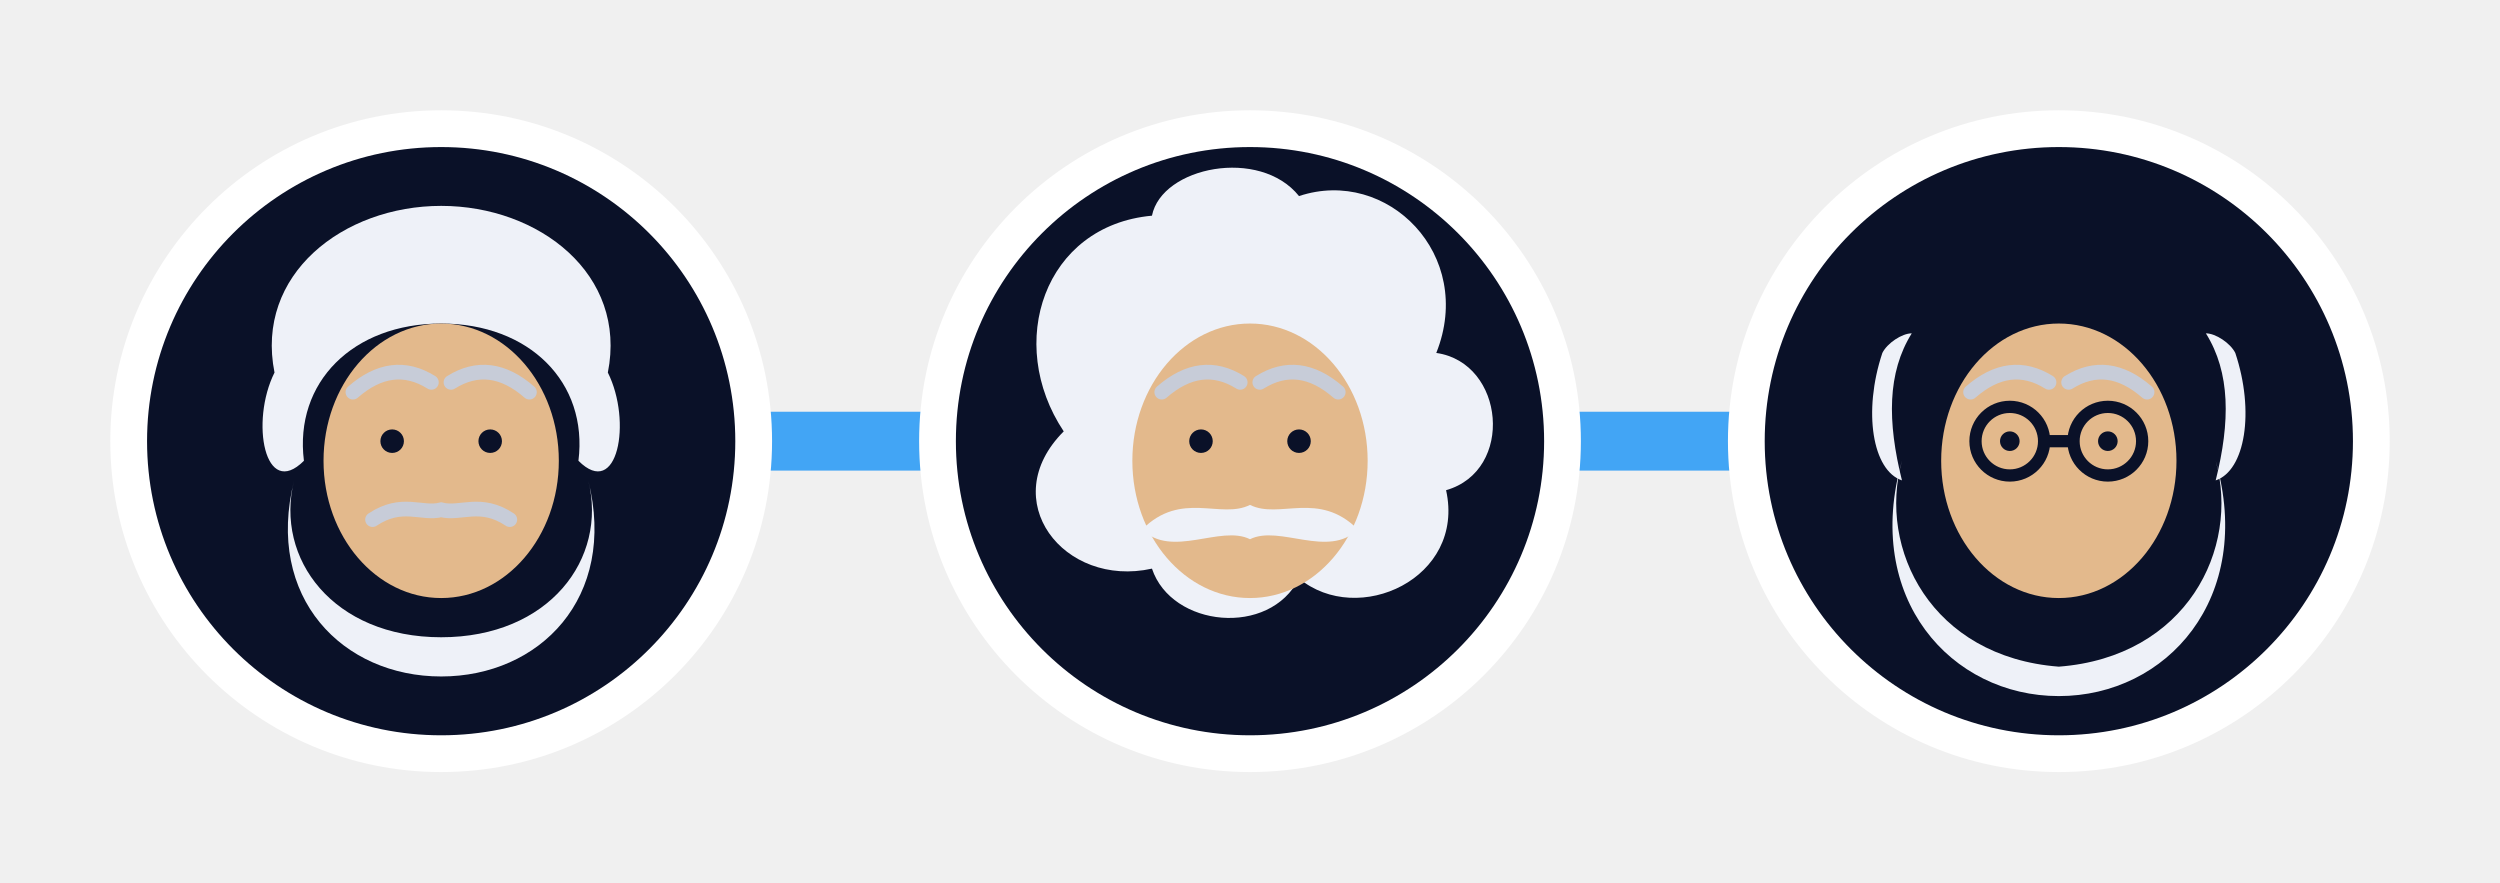
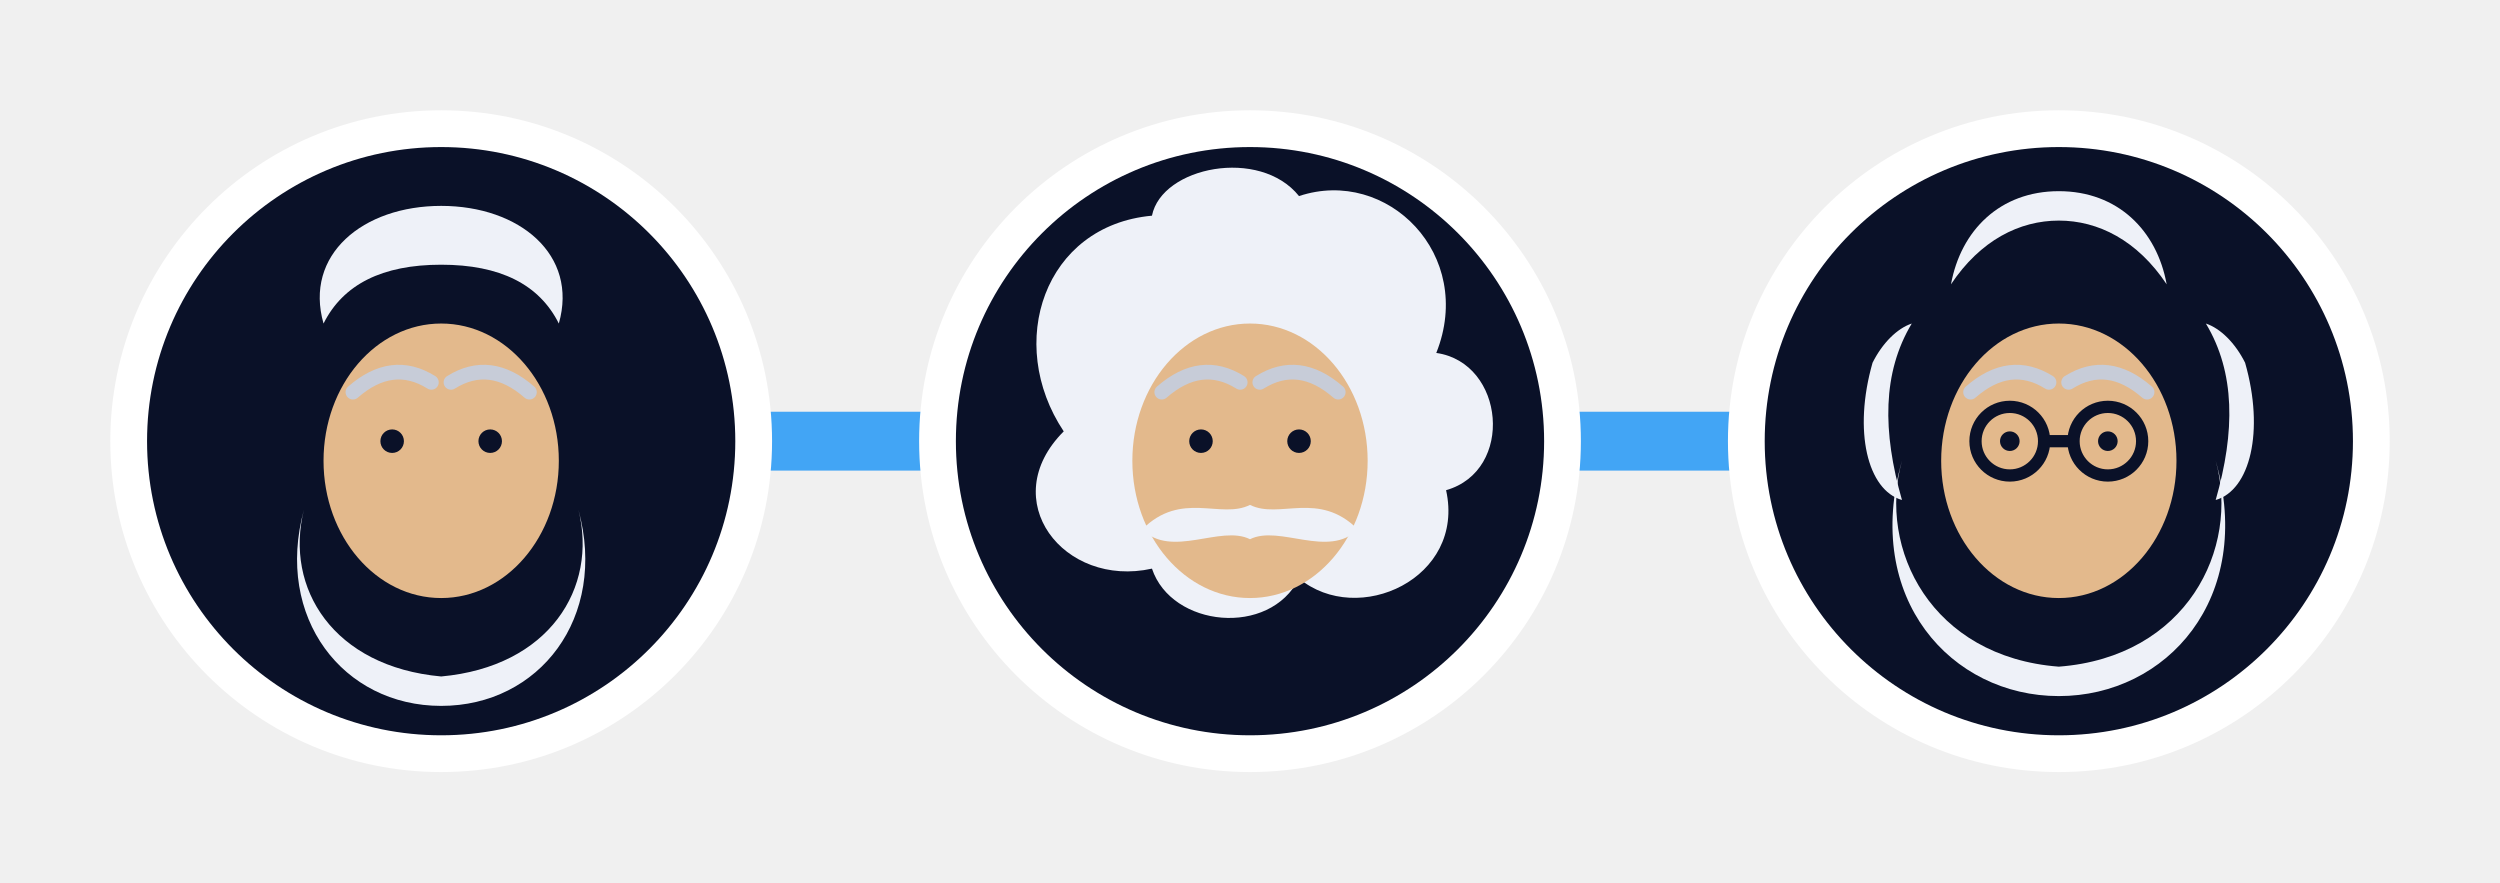
<svg xmlns="http://www.w3.org/2000/svg" viewBox="0 0 340 120" role="img" aria-label="PCHL 로고 (Maxwell, Einstein, Boltzmann 캐리커처가 선으로 연결된 모습)">
  <line x1="60" y1="60" x2="170" y2="60" stroke="#42a5f5" stroke-width="8" stroke-linecap="round" />
  <line x1="170" y1="60" x2="280" y2="60" stroke="#42a5f5" stroke-width="8" stroke-linecap="round" />
  <g transform="translate(20,20) scale(0.66667)">
    <circle cx="60" cy="60" r="67.5" fill="#ffffff" />
    <circle cx="60" cy="60" r="60" fill="#0a1128" />
-     <path d="M26,46 C22,26 40,12 60,12 C80,12 98,26 94,46              C99,56 96,72 88,64 C90,48 78,36 60,36 C42,36 30,48 32,64              C24,72 21,56 26,46 Z" fill="#eef1f8" />
+     <path d="M36,36 C32,22 44,12 60,12 C76,12 88,22 84,36              C80,28 72,24 60,24 C48,24 40,28 36,36 Z" fill="#eef1f8" />
    <ellipse cx="60" cy="64" rx="24" ry="28" fill="#e3b98c" />
    <path d="M42,50 Q50,43 58,48" stroke="#c7ccd8" stroke-width="3" fill="none" stroke-linecap="round" />
    <path d="M62,48 Q70,43 78,50" stroke="#c7ccd8" stroke-width="3" fill="none" stroke-linecap="round" />
    <circle cx="50" cy="60" r="2.4" fill="#0a1128" />
    <circle cx="70" cy="60" r="2.4" fill="#0a1128" />
-     <path d="M46,76 C52,72 56,75 60,74 C64,75 68,72 74,76" stroke="#c7ccd8" stroke-width="3" fill="none" stroke-linecap="round" />
-     <path d="M30,68 C24,92 40,108 60,108 C80,108 96,92 90,68              C94,84 82,100 60,100 C38,100 26,84 30,68 Z" fill="#eef1f8" />
+     <path d="M32,74 C26,96 40,114 60,114 C80,114 94,96 88,74              C92,90 82,106 60,108 C38,106 28,90 32,74 Z" fill="#eef1f8" />
  </g>
  <g transform="translate(130,20) scale(0.66667)">
    <circle cx="60" cy="60" r="67.5" fill="#ffffff" />
    <circle cx="60" cy="60" r="60" fill="#0a1128" />
    <path d="M22,58 C10,40 18,16 40,14 C42,4 62,0 70,10 C88,4 106,22 98,42              C112,44 114,66 100,70 C104,88 82,98 70,88 C64,100 44,98 40,86              C22,90 8,72 22,58 Z" fill="#eef1f8" />
    <ellipse cx="60" cy="64" rx="24" ry="28" fill="#e3b98c" />
    <path d="M42,50 Q50,43 58,48" stroke="#c7ccd8" stroke-width="3" fill="none" stroke-linecap="round" />
    <path d="M62,48 Q70,43 78,50" stroke="#c7ccd8" stroke-width="3" fill="none" stroke-linecap="round" />
    <circle cx="50" cy="60" r="2.4" fill="#0a1128" />
    <circle cx="70" cy="60" r="2.4" fill="#0a1128" />
    <path d="M38,78 C46,70 54,76 60,73 C66,76 74,70 82,78              C76,84 66,77 60,80 C54,77 44,84 38,78 Z" fill="#eef1f8" />
  </g>
  <g transform="translate(240,20) scale(0.66667)">
    <circle cx="60" cy="60" r="67.5" fill="#ffffff" />
    <circle cx="60" cy="60" r="60" fill="#0a1128" />
-     <path d="M24,42 C20,54 22,66 28,68 C25,56 25,46 30,38 C28,38 25,40 24,42 Z" fill="#eef1f8" />
-     <path d="M96,42 C100,54 98,66 92,68 C95,56 95,46 90,38 C92,38 95,40 96,42 Z" fill="#eef1f8" />
+     <path d="M22,44 C18,58 21,70 28,72 C24,58 24,46 30,36 C27,37 24,40 22,44 Z" fill="#eef1f8" />
+     <path d="M98,44 C102,58 99,70 92,72 C96,58 96,46 90,36 C93,37 96,40 98,44 Z" fill="#eef1f8" />
+     <path d="M38,28 C40,17 48,9 60,9 C72,9 80,17 82,28              C76,19 68,15 60,15 C52,15 44,19 38,28 Z" fill="#eef1f8" />
    <ellipse cx="60" cy="64" rx="24" ry="28" fill="#e3b98c" />
    <path d="M42,50 Q50,43 58,48" stroke="#c7ccd8" stroke-width="3" fill="none" stroke-linecap="round" />
    <path d="M62,48 Q70,43 78,50" stroke="#c7ccd8" stroke-width="3" fill="none" stroke-linecap="round" />
    <circle cx="50" cy="60" r="7" fill="none" stroke="#0a1128" stroke-width="2.5" />
    <circle cx="70" cy="60" r="7" fill="none" stroke="#0a1128" stroke-width="2.5" />
    <line x1="57" y1="60" x2="63" y2="60" stroke="#0a1128" stroke-width="2.5" />
    <circle cx="50" cy="60" r="2" fill="#0a1128" />
    <circle cx="70" cy="60" r="2" fill="#0a1128" />
    <path d="M28,64 C20,92 38,112 60,112 C82,112 100,92 92,64              C97,82 86,104 60,106 C34,104 23,82 28,64 Z" fill="#eef1f8" />
  </g>
</svg>
